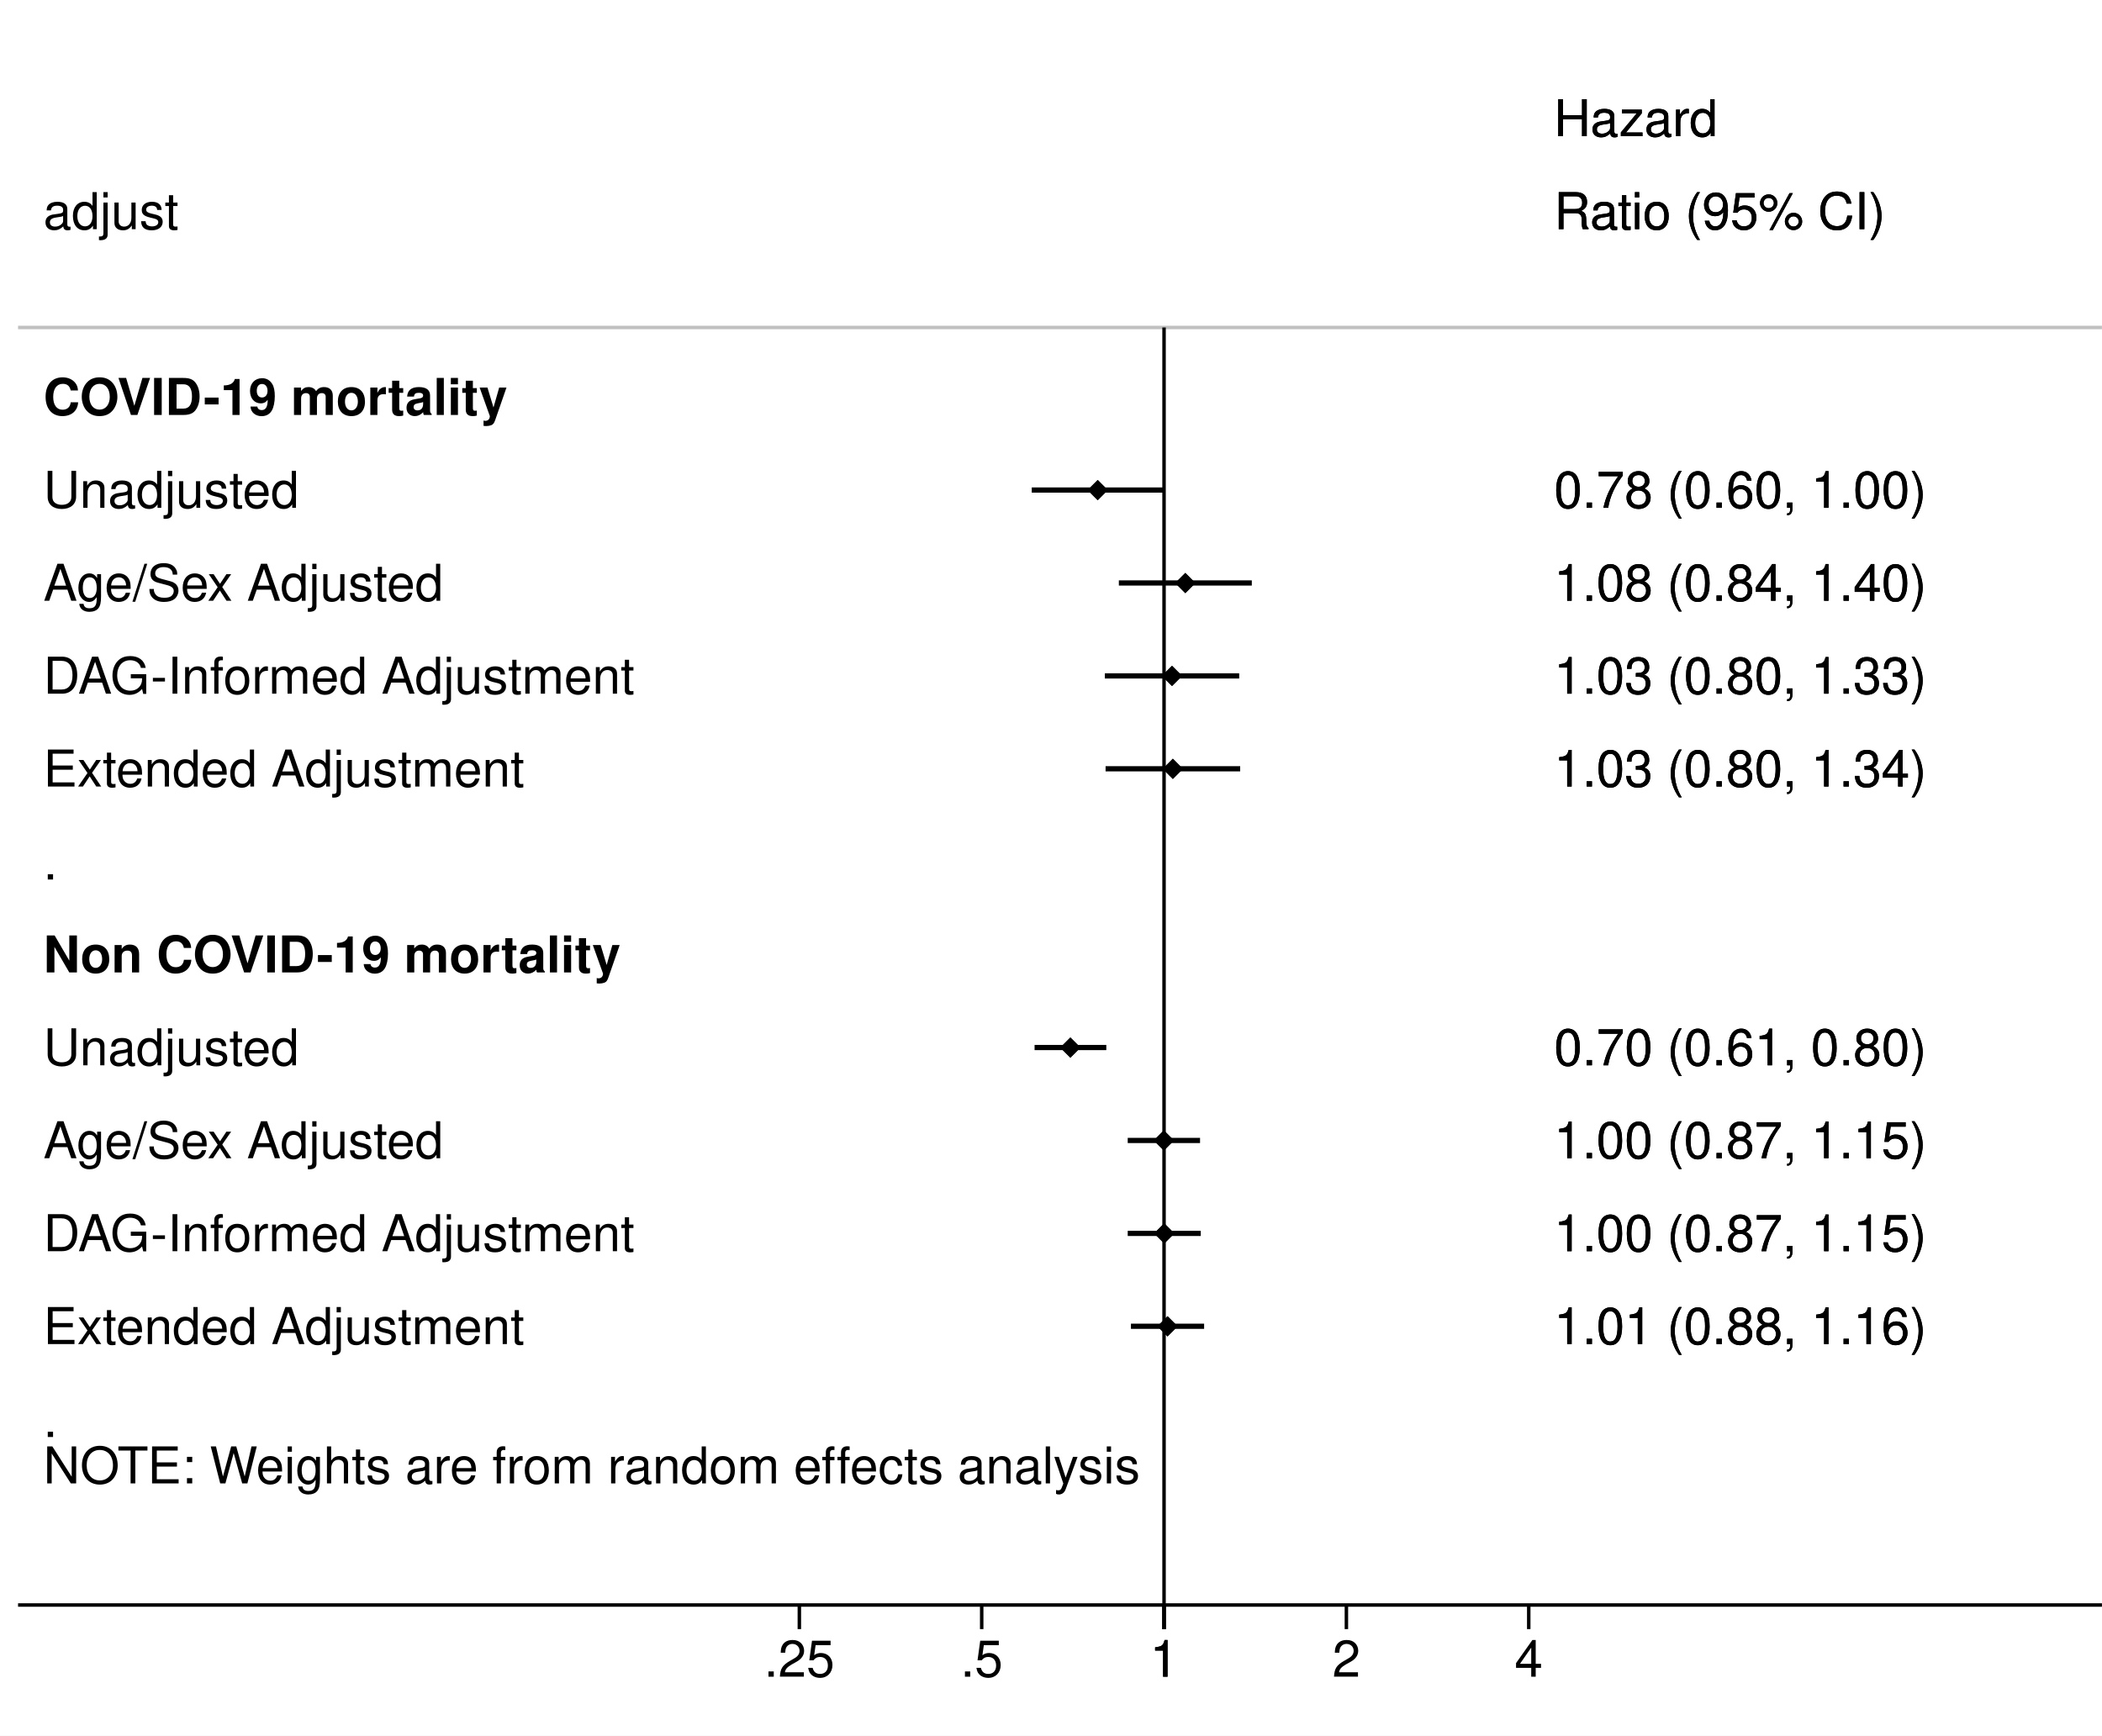
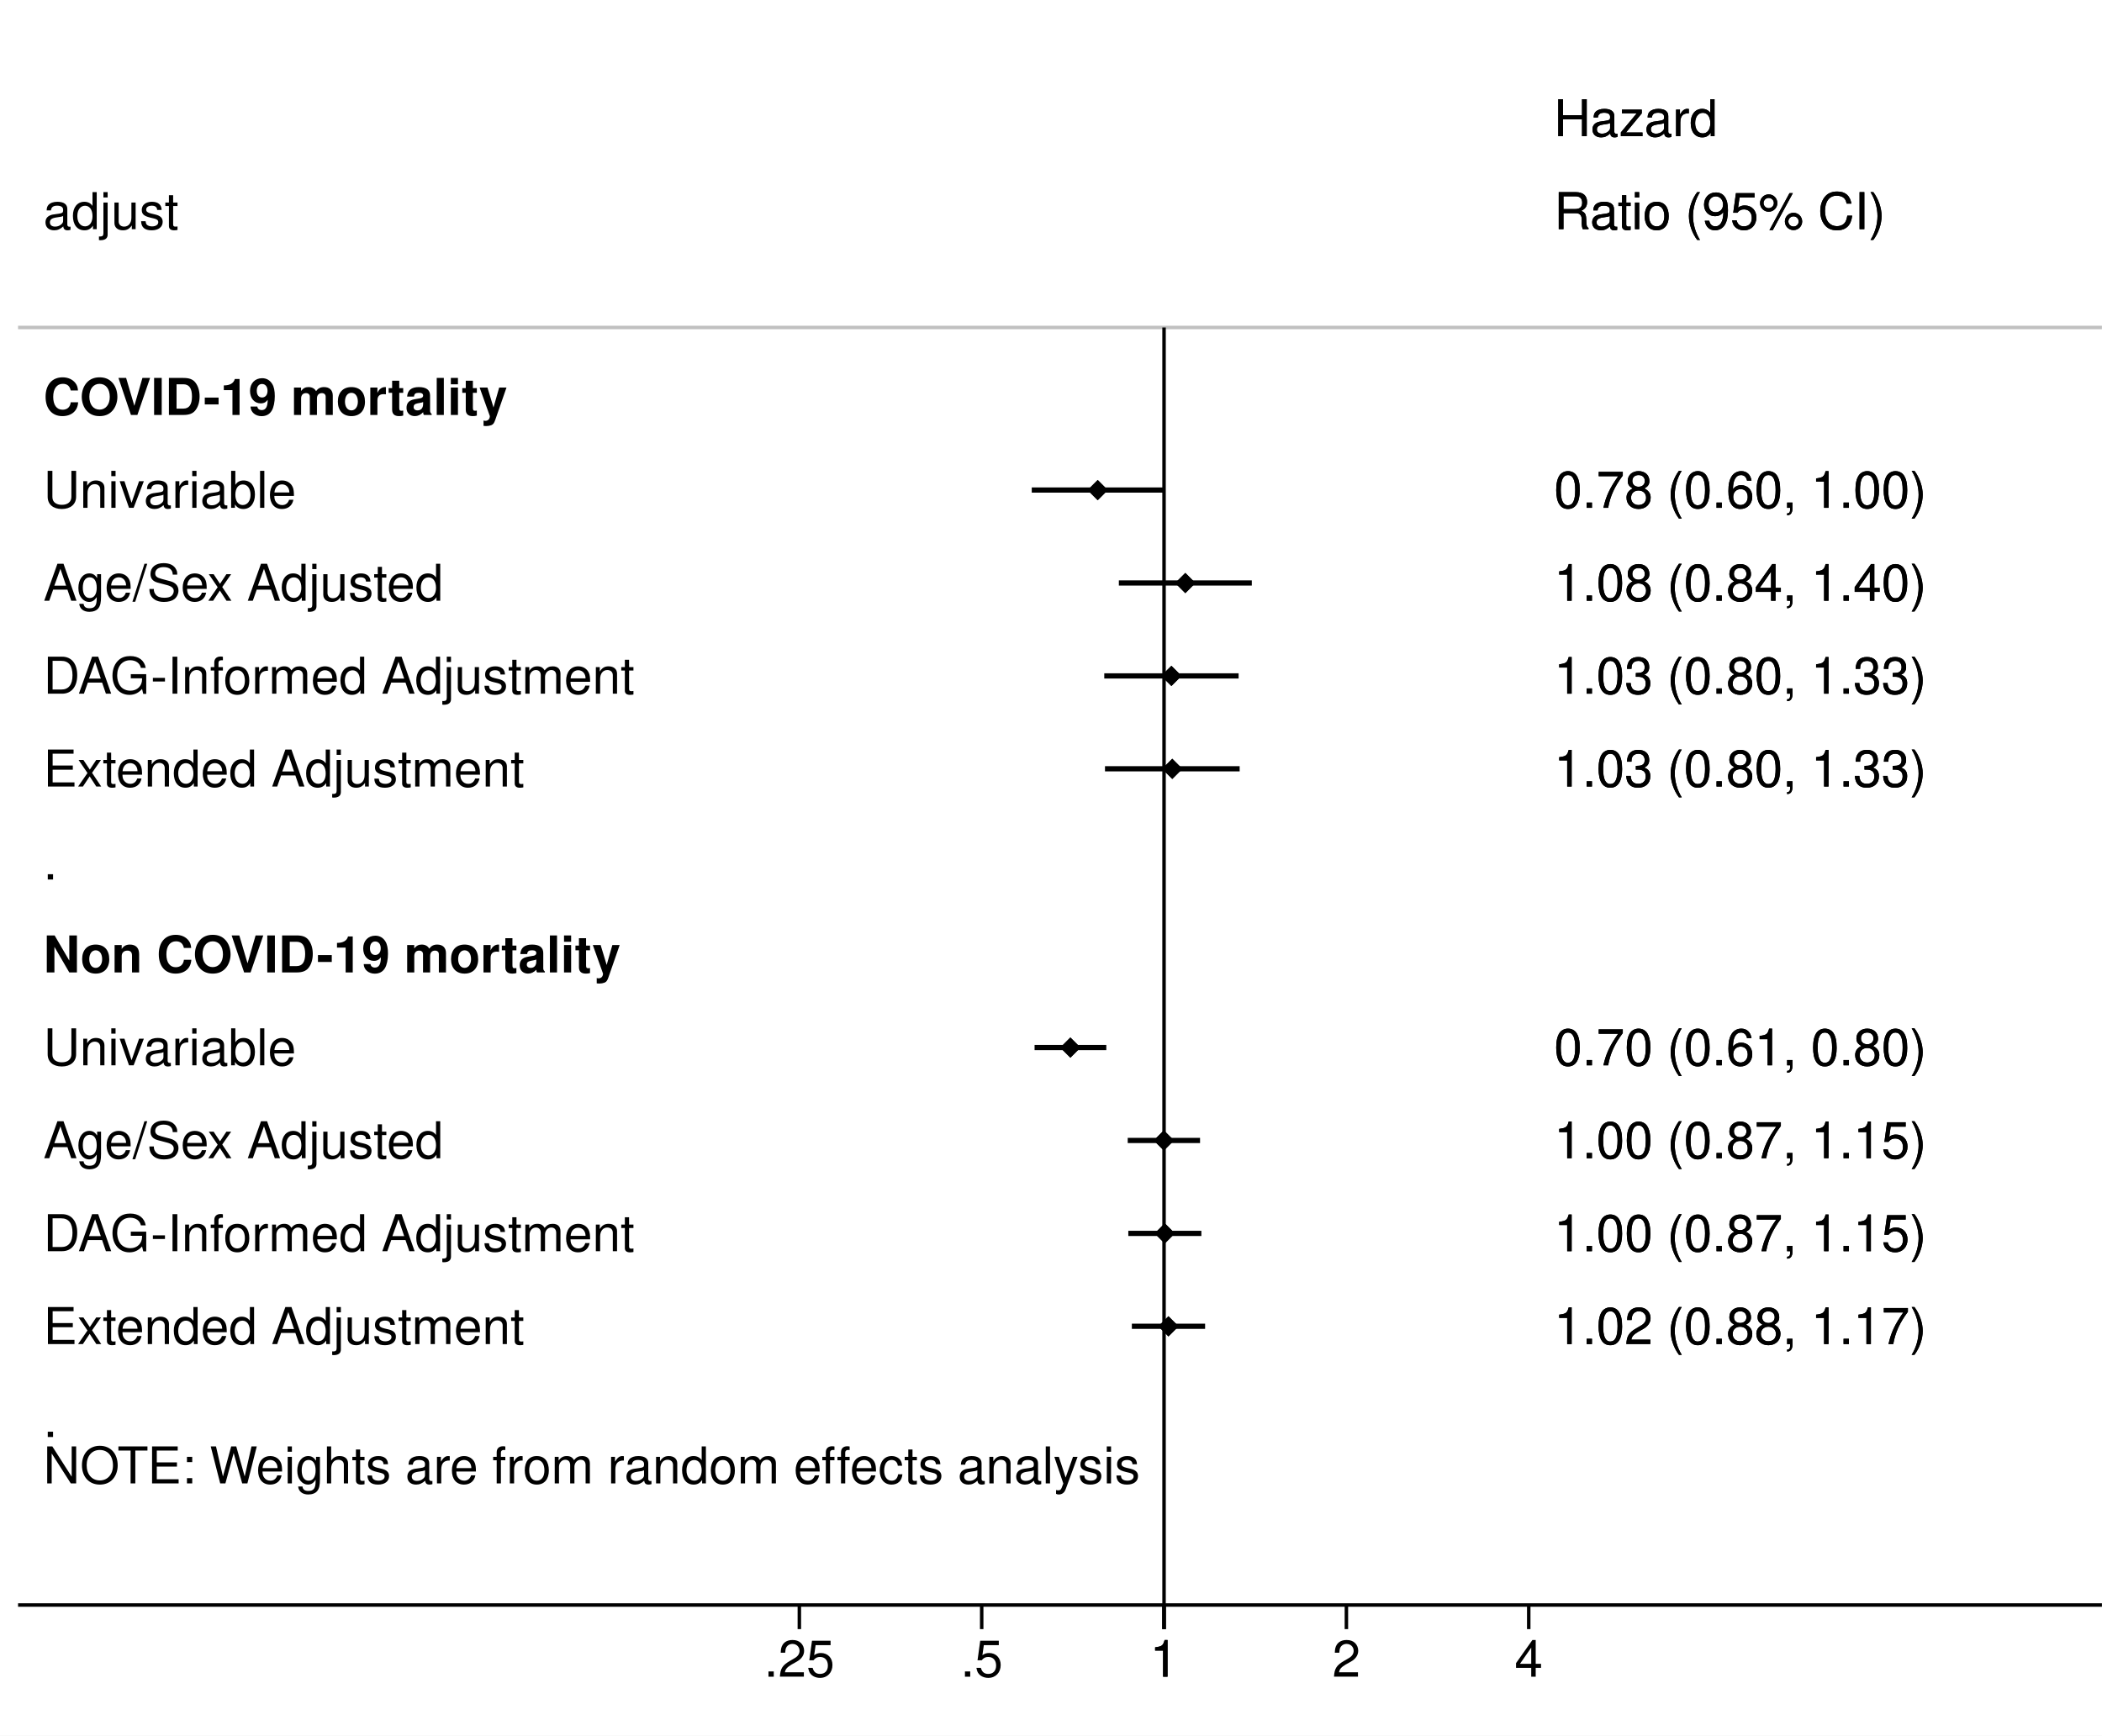
<svg xmlns="http://www.w3.org/2000/svg" version="1.1" width="11.02in" height="9.10in" viewBox="0 0 7932 6550">
  <rect x="0" y="0" width="7932" height="6550" style="fill:#F0F0F0;stroke:none" />
  <rect x="0.00" y="0.00" width="7931.75" height="6550.00" style="fill:#FFFFFF" />
  <rect x="6.55" y="6.55" width="7918.65" height="6536.90" style="fill:none;stroke:#FFFFFF;stroke-width:13.10" />
  <rect x="68.17" y="96.18" width="7863.59" height="5961.28" style="fill:#FFFFFF" />
  <rect x="74.72" y="102.73" width="7850.49" height="5948.18" style="fill:none;stroke:#FFFFFF;stroke-width:13.10" />
  <line x1="68.17" y1="1235.93" x2="7931.75" y2="1235.93" style="stroke:#C0C0C0;stroke-width:13.10" />
  <text x="163.60" y="5598.58" style="font-family:'Helvetica';font-size:191.61px;fill:#000000">NOTE: Weights are from random effects analysis</text>
  <line x1="4392.59" y1="6057.46" x2="4392.59" y2="1235.93" style="stroke:#000000;stroke-width:13.10" />
  <text x="163.60" y="3319.32" style="font-family:'Helvetica';font-size:191.61px;fill:#000000">.</text>
  <text x="163.60" y="5423.33" style="font-family:'Helvetica';font-size:191.61px;fill:#000000">.</text>
  <line x1="3893.37" y1="1849.44" x2="4391.35" y2="1849.44" style="stroke:#000000;stroke-width:19.65" />
  <line x1="4222.05" y1="2200.19" x2="4723.75" y2="2200.19" style="stroke:#000000;stroke-width:19.65" />
-   <line x1="4169.26" y1="2550.94" x2="4676.16" y2="2550.94" style="stroke:#000000;stroke-width:19.65" />
-   <line x1="4171.98" y1="2901.44" x2="4679.88" y2="2901.44" style="stroke:#000000;stroke-width:19.65" />
+   <line x1="4167.03" y1="2550.94" x2="4673.93" y2="2550.94" style="stroke:#000000;stroke-width:19.65" />
+   <line x1="4169.75" y1="2901.44" x2="4677.90" y2="2901.44" style="stroke:#000000;stroke-width:19.65" />
  <line x1="3904.03" y1="3953.45" x2="4174.71" y2="3953.45" style="stroke:#000000;stroke-width:19.65" />
  <line x1="4255.52" y1="4304.20" x2="4528.43" y2="4304.20" style="stroke:#000000;stroke-width:19.65" />
-   <line x1="4255.52" y1="4654.95" x2="4531.15" y2="4654.95" style="stroke:#000000;stroke-width:19.65" />
-   <line x1="4267.66" y1="5005.46" x2="4543.80" y2="5005.46" style="stroke:#000000;stroke-width:19.65" />
+   <line x1="4257.75" y1="4654.95" x2="4533.39" y2="4654.95" style="stroke:#000000;stroke-width:19.65" />
+   <line x1="4271.13" y1="5005.46" x2="4547.51" y2="5005.46" style="stroke:#000000;stroke-width:19.65" />
  <text x="163.60" y="1566.06" style="font-family:'Helvetica';font-weight:bold;font-size:191.61px;fill:#000000">COVID-19 mortality</text>
-   <text x="163.60" y="1916.56" style="font-family:'Helvetica';font-size:191.61px;fill:#000000">Unadjusted</text>
+   <text x="163.60" y="1916.56" style="font-family:'Helvetica';font-size:191.61px;fill:#000000">Univariable</text>
  <text x="163.60" y="2267.32" style="font-family:'Helvetica';font-size:191.61px;fill:#000000">Age/Sex Adjusted</text>
  <text x="163.60" y="2618.07" style="font-family:'Helvetica';font-size:191.61px;fill:#000000">DAG-Informed Adjustment</text>
  <text x="163.60" y="2968.57" style="font-family:'Helvetica';font-size:191.61px;fill:#000000">Extended Adjustment</text>
  <text x="163.60" y="3670.07" style="font-family:'Helvetica';font-weight:bold;font-size:191.61px;fill:#000000">Non COVID-19 mortality</text>
-   <text x="163.60" y="4020.58" style="font-family:'Helvetica';font-size:191.61px;fill:#000000">Unadjusted</text>
+   <text x="163.60" y="4020.58" style="font-family:'Helvetica';font-size:191.61px;fill:#000000">Univariable</text>
  <text x="163.60" y="4371.33" style="font-family:'Helvetica';font-size:191.61px;fill:#000000">Age/Sex Adjusted</text>
  <text x="163.60" y="4722.08" style="font-family:'Helvetica';font-size:191.61px;fill:#000000">DAG-Informed Adjustment</text>
  <text x="163.60" y="5072.58" style="font-family:'Helvetica';font-size:191.61px;fill:#000000">Extended Adjustment</text>
  <text x="163.60" y="864.81" style="font-family:'Helvetica';font-size:191.61px;fill:#000000">adjust</text>
  <text x="5864.23" y="1916.56" style="font-family:'Helvetica';font-size:191.61px;fill:#000000">0.78 (0.60, 1.00)</text>
  <text x="5864.23" y="2267.32" style="font-family:'Helvetica';font-size:191.61px;fill:#000000">1.08 (0.84, 1.40)</text>
  <text x="5864.23" y="2618.07" style="font-family:'Helvetica';font-size:191.61px;fill:#000000">1.03 (0.80, 1.33)</text>
-   <text x="5864.23" y="2968.57" style="font-family:'Helvetica';font-size:191.61px;fill:#000000">1.03 (0.80, 1.34)</text>
+   <text x="5864.23" y="2968.57" style="font-family:'Helvetica';font-size:191.61px;fill:#000000">1.03 (0.80, 1.33)</text>
  <text x="5864.23" y="4020.58" style="font-family:'Helvetica';font-size:191.61px;fill:#000000">0.70 (0.61, 0.80)</text>
  <text x="5864.23" y="4371.33" style="font-family:'Helvetica';font-size:191.61px;fill:#000000">1.00 (0.87, 1.15)</text>
  <text x="5864.23" y="4722.08" style="font-family:'Helvetica';font-size:191.61px;fill:#000000">1.00 (0.87, 1.15)</text>
-   <text x="5864.23" y="5072.58" style="font-family:'Helvetica';font-size:191.61px;fill:#000000">1.01 (0.88, 1.16)</text>
+   <text x="5864.23" y="5072.58" style="font-family:'Helvetica';font-size:191.61px;fill:#000000">1.02 (0.88, 1.17)</text>
  <text x="5864.23" y="864.81" style="font-family:'Helvetica';font-size:191.61px;fill:#000000">Ratio (95% CI)</text>
  <text x="5864.23" y="514.06" style="font-family:'Helvetica';font-size:191.61px;fill:#000000">Hazard</text>
  <text x="5864.23" y="1916.56" style="font-family:'Helvetica';font-size:191.61px;fill:#000000">0.78 (0.60, 1.00)</text>
  <text x="5864.23" y="2267.32" style="font-family:'Helvetica';font-size:191.61px;fill:#000000">1.08 (0.84, 1.40)</text>
  <text x="5864.23" y="2618.07" style="font-family:'Helvetica';font-size:191.61px;fill:#000000">1.03 (0.80, 1.33)</text>
-   <text x="5864.23" y="2968.57" style="font-family:'Helvetica';font-size:191.61px;fill:#000000">1.03 (0.80, 1.34)</text>
+   <text x="5864.23" y="2968.57" style="font-family:'Helvetica';font-size:191.61px;fill:#000000">1.03 (0.80, 1.33)</text>
  <text x="5864.23" y="4020.58" style="font-family:'Helvetica';font-size:191.61px;fill:#000000">0.70 (0.61, 0.80)</text>
  <text x="5864.23" y="4371.33" style="font-family:'Helvetica';font-size:191.61px;fill:#000000">1.00 (0.87, 1.15)</text>
  <text x="5864.23" y="4722.08" style="font-family:'Helvetica';font-size:191.61px;fill:#000000">1.00 (0.87, 1.15)</text>
-   <text x="5864.23" y="5072.58" style="font-family:'Helvetica';font-size:191.61px;fill:#000000">1.01 (0.88, 1.16)</text>
+   <text x="5864.23" y="5072.58" style="font-family:'Helvetica';font-size:191.61px;fill:#000000">1.02 (0.88, 1.17)</text>
  <text x="5864.23" y="864.81" style="font-family:'Helvetica';font-size:191.61px;fill:#000000">Ratio (95% CI)</text>
  <text x="5864.23" y="514.06" style="font-family:'Helvetica';font-size:191.61px;fill:#000000">Hazard</text>
  <polygon points="4104.05,1849.69 4142.24,1811.50 4180.43,1849.69 4142.24,1887.87" style="fill:#000000" />
  <polygon points="4117.95,1849.69 4142.24,1825.39 4166.53,1849.69 4142.24,1873.98" style="fill:none;stroke:#000000;stroke-width:19.65" />
  <polygon points="4434.72,2200.44 4472.90,2162.25 4511.09,2200.44 4472.90,2238.62" style="fill:#000000" />
  <polygon points="4448.61,2200.44 4472.90,2176.15 4497.20,2200.44 4472.90,2224.73" style="fill:none;stroke:#000000;stroke-width:19.65" />
-   <polygon points="4384.40,2550.94 4422.59,2512.75 4460.77,2550.94 4422.59,2589.13" style="fill:#000000" />
-   <polygon points="4398.29,2550.94 4422.59,2526.65 4446.88,2550.94 4422.59,2575.23" style="fill:none;stroke:#000000;stroke-width:19.65" />
-   <polygon points="4387.62,2901.69 4425.81,2863.51 4463.99,2901.69 4425.81,2939.88" style="fill:#000000" />
-   <polygon points="4401.52,2901.69 4425.81,2877.40 4450.10,2901.69 4425.81,2925.98" style="fill:none;stroke:#000000;stroke-width:19.65" />
+   <polygon points="4382.17,2550.94 4420.35,2512.75 4458.54,2550.94 4420.35,2589.13" style="fill:#000000" />
+   <polygon points="4396.06,2550.94 4420.35,2526.65 4444.65,2550.94 4420.35,2575.23" style="fill:none;stroke:#000000;stroke-width:19.65" />
+   <polygon points="4385.39,2901.69 4423.58,2863.51 4461.76,2901.69 4423.58,2939.88" style="fill:#000000" />
+   <polygon points="4399.29,2901.69 4423.58,2877.40 4447.87,2901.69 4423.58,2925.98" style="fill:none;stroke:#000000;stroke-width:19.65" />
  <polygon points="4000.94,3953.70 4039.12,3915.51 4077.31,3953.70 4039.12,3991.88" style="fill:#000000" />
  <polygon points="4014.83,3953.70 4039.12,3929.41 4063.41,3953.70 4039.12,3977.99" style="fill:none;stroke:#000000;stroke-width:19.65" />
  <polygon points="4353.66,4304.20 4391.85,4266.01 4430.04,4304.20 4391.85,4342.39" style="fill:#000000" />
  <polygon points="4367.56,4304.20 4391.85,4279.91 4416.14,4304.20 4391.85,4328.49" style="fill:none;stroke:#000000;stroke-width:19.65" />
-   <polygon points="4355.15,4654.95 4393.34,4616.77 4431.52,4654.95 4393.34,4693.14" style="fill:#000000" />
-   <polygon points="4369.04,4654.95 4393.34,4630.66 4417.63,4654.95 4393.34,4679.24" style="fill:none;stroke:#000000;stroke-width:19.65" />
-   <polygon points="4367.54,5005.70 4405.73,4967.52 4443.92,5005.70 4405.73,5043.89" style="fill:#000000" />
-   <polygon points="4381.44,5005.70 4405.73,4981.41 4430.02,5005.70 4405.73,5029.99" style="fill:none;stroke:#000000;stroke-width:19.65" />
+   <polygon points="4357.13,4654.95 4395.32,4616.77 4433.51,4654.95 4395.32,4693.14" style="fill:#000000" />
+   <polygon points="4371.03,4654.95 4395.32,4630.66 4419.61,4654.95 4395.32,4679.24" style="fill:none;stroke:#000000;stroke-width:19.65" />
+   <polygon points="4371.01,5005.70 4409.20,4967.52 4447.39,5005.70 4409.20,5043.89" style="fill:#000000" />
+   <polygon points="4384.91,5005.70 4409.20,4981.41 4433.49,5005.70 4409.20,5029.99" style="fill:none;stroke:#000000;stroke-width:19.65" />
  <line x1="68.17" y1="6057.46" x2="7931.75" y2="6057.46" style="stroke:#000000;stroke-width:13.10" />
  <text x="3704.49" y="6237.08" style="font-family:'Helvetica';font-size:191.61px;fill:#000000" text-anchor="middle"> </text>
  <text x="5080.69" y="6237.08" style="font-family:'Helvetica';font-size:191.61px;fill:#000000" text-anchor="middle"> </text>
  <line x1="4392.59" y1="6057.46" x2="4392.59" y2="6148.43" style="stroke:#000000;stroke-width:13.10" />
  <text x="4392.59" y="6328.05" style="font-family:'Helvetica';font-size:191.61px;fill:#000000" text-anchor="middle">1</text>
  <line x1="3016.39" y1="6057.46" x2="3016.39" y2="6148.43" style="stroke:#000000;stroke-width:13.10" />
  <text x="3016.39" y="6328.05" style="font-family:'Helvetica';font-size:191.61px;fill:#000000" text-anchor="middle">.25</text>
  <line x1="3704.49" y1="6057.46" x2="3704.49" y2="6148.43" style="stroke:#000000;stroke-width:13.10" />
  <text x="3704.49" y="6328.05" style="font-family:'Helvetica';font-size:191.61px;fill:#000000" text-anchor="middle">.5</text>
  <line x1="4392.59" y1="6057.46" x2="4392.59" y2="6148.43" style="stroke:#000000;stroke-width:13.10" />
  <text x="4392.59" y="6328.05" style="font-family:'Helvetica';font-size:191.61px;fill:#000000" text-anchor="middle">1</text>
  <line x1="5080.69" y1="6057.46" x2="5080.69" y2="6148.43" style="stroke:#000000;stroke-width:13.10" />
  <text x="5080.69" y="6328.05" style="font-family:'Helvetica';font-size:191.61px;fill:#000000" text-anchor="middle">2</text>
  <line x1="5768.79" y1="6057.46" x2="5768.79" y2="6148.43" style="stroke:#000000;stroke-width:13.10" />
  <text x="5768.79" y="6328.05" style="font-family:'Helvetica';font-size:191.61px;fill:#000000" text-anchor="middle">4</text>
  <line x1="4392.59" y1="6057.46" x2="4392.59" y2="6148.43" style="stroke:#000000;stroke-width:13.10" />
</svg>
